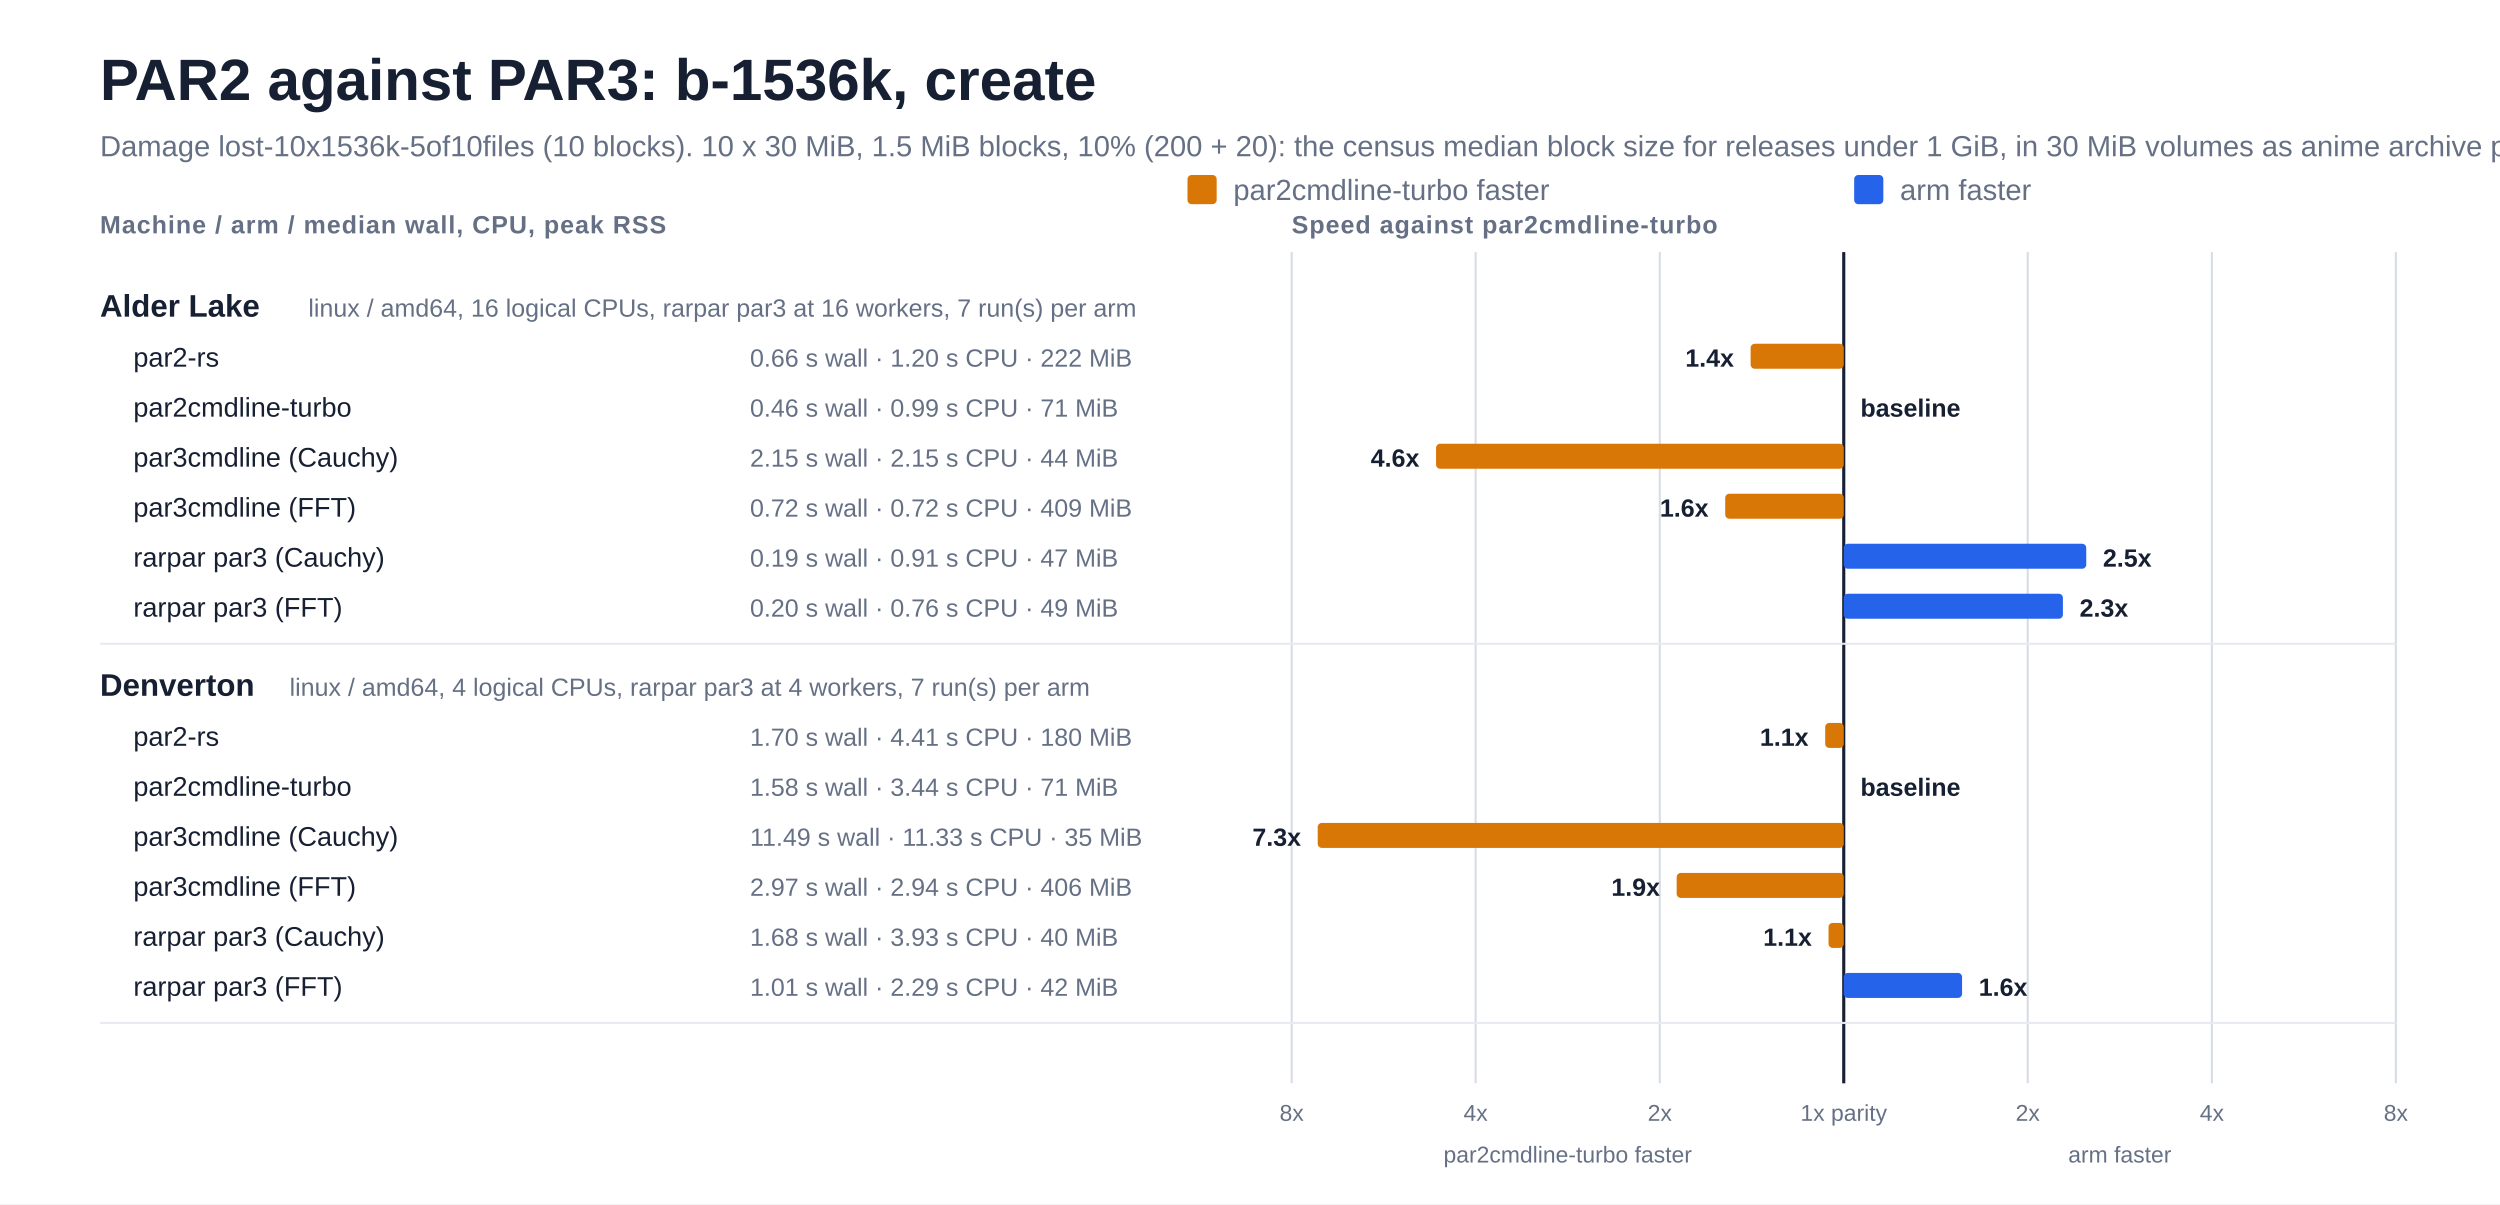
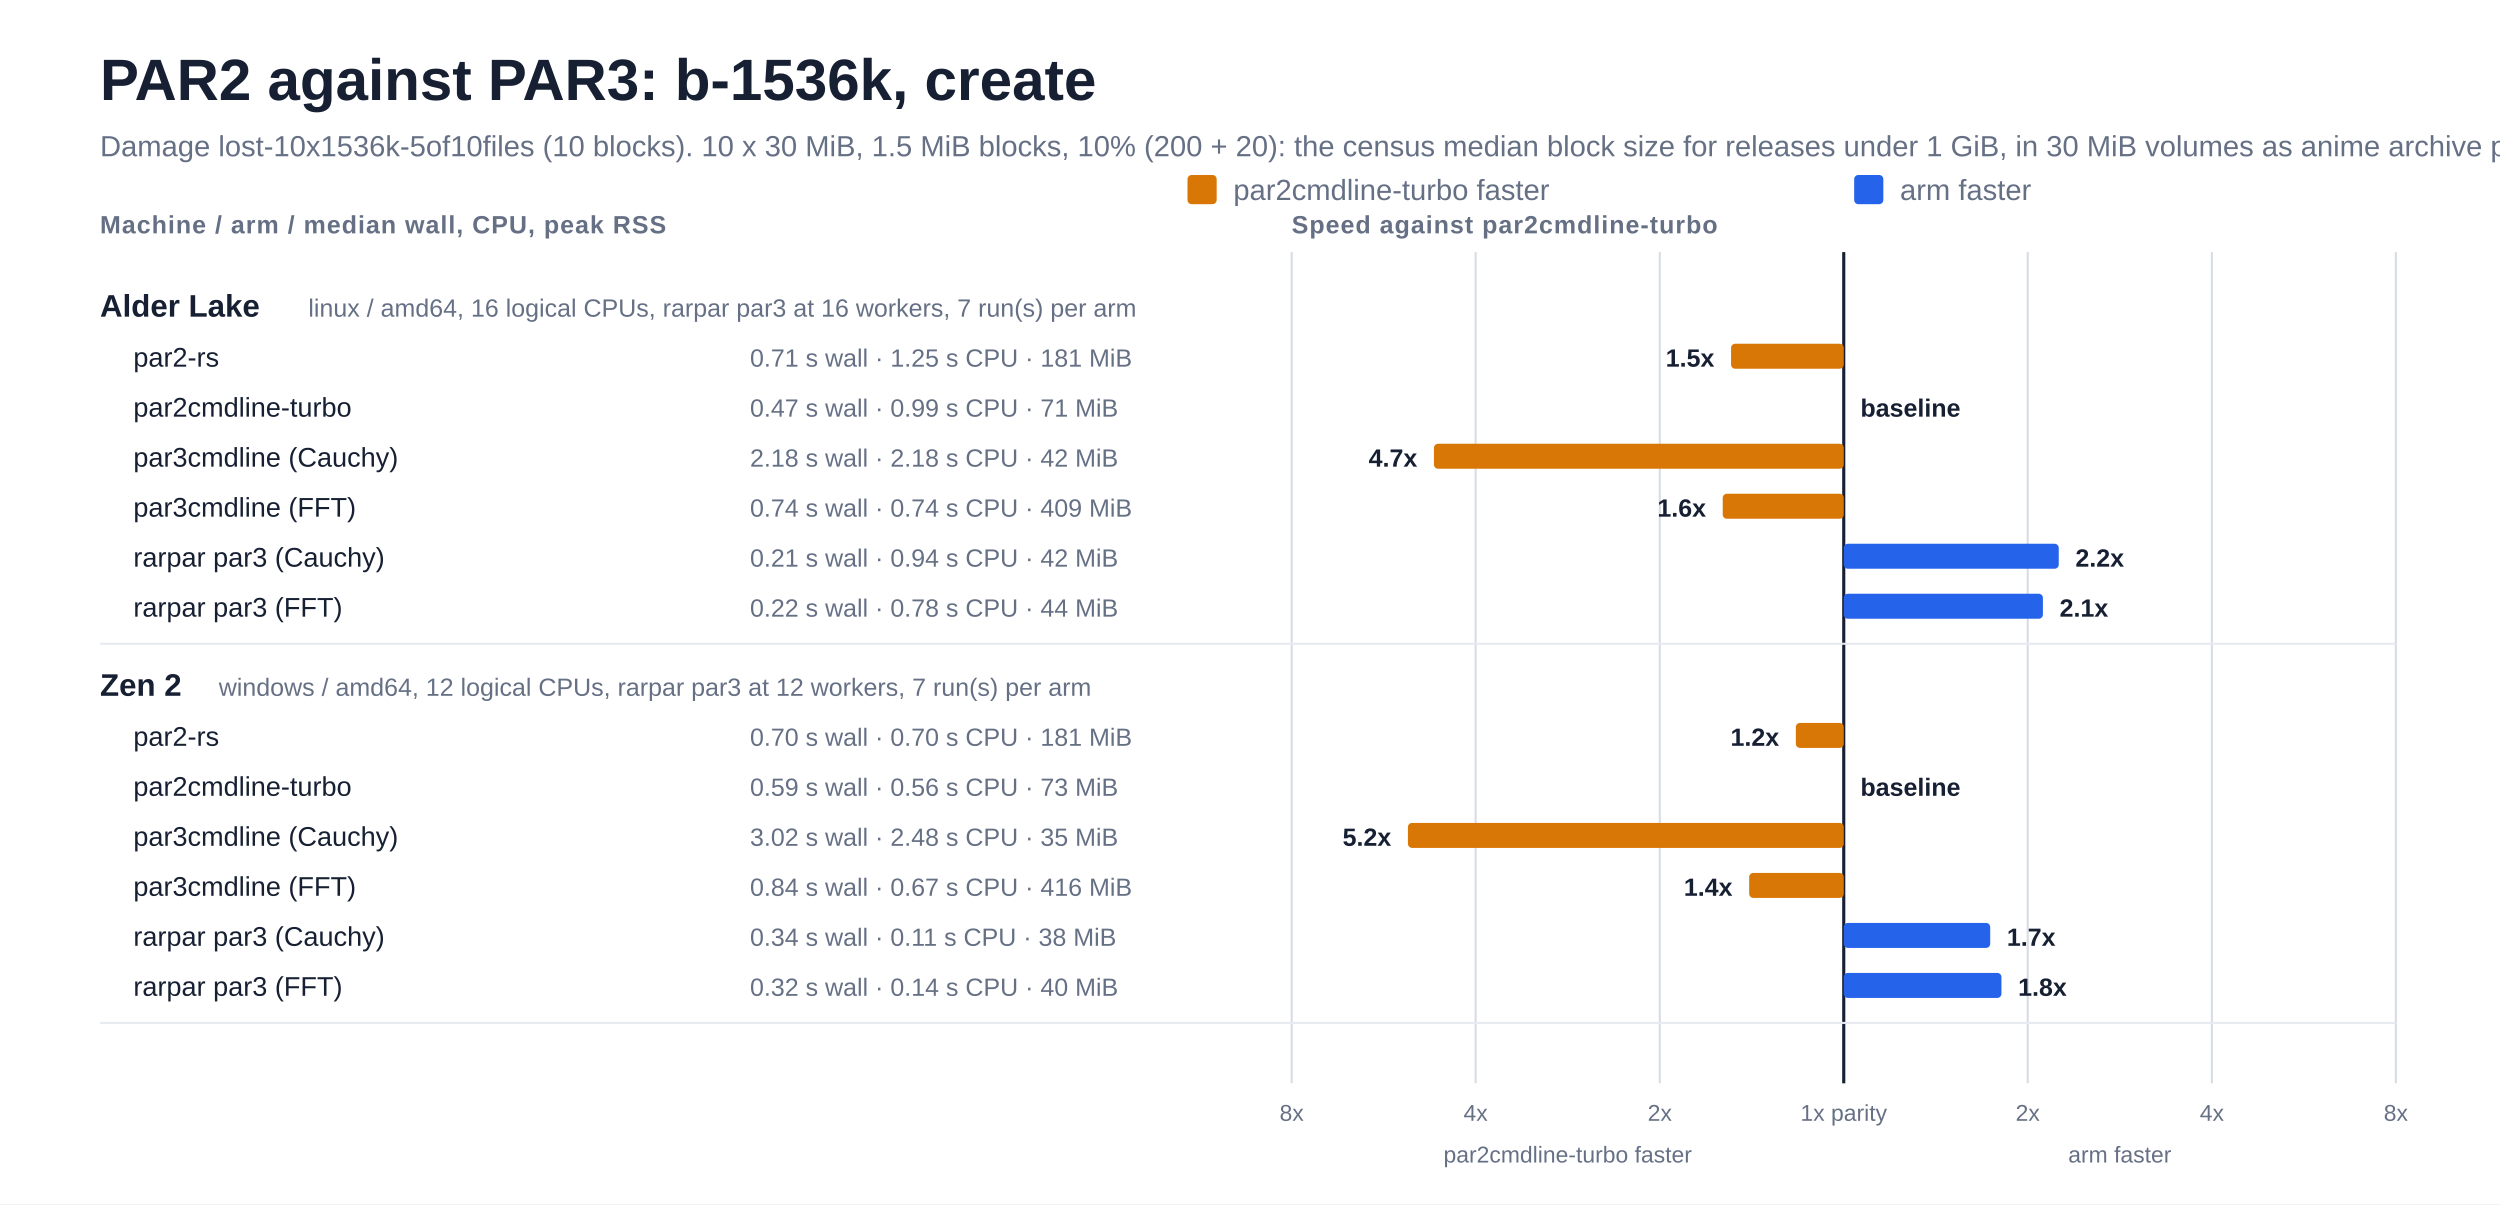
<svg xmlns="http://www.w3.org/2000/svg" width="1200" height="578" viewBox="0 0 1200 578" role="img" aria-labelledby="title desc">
  <style>
    .bg { fill: #ffffff; } text { font-family: Arial, sans-serif; fill: #172033; }
    .title { font-size: 28px; font-weight: 600; } .subtitle { font-size: 14px; fill: #667085; }
    .column { font-size: 12px; font-weight: 600; fill: #667085; letter-spacing: .04em; text-transform: uppercase; }
    .machine { font-size: 15px; font-weight: 600; } .workload { font-size: 13px; font-weight: 500; }
    .timing { font-size: 12px; fill: #667085; } .tick { font-size: 11px; fill: #667085; } .ratio { font-size: 12px; font-weight: 600; }
    .grid { stroke: #d7dce5; stroke-width: 1; } .parity { stroke: #172033; stroke-width: 1.5; } .rule { stroke: #e7eaf0; stroke-width: 1; }
    .cpu { fill: #2563eb; } .gpu { fill: #7c3aed; } .slower { fill: #d97706; }
    @media (prefers-color-scheme: dark) { .bg { fill: #0d1117; } text { fill: #e6edf3; } .subtitle, .column, .timing, .tick { fill: #9ca7b5; } .grid { stroke: #30363d; } .parity { stroke: #e6edf3; } .rule { stroke: #21262d; } .cpu { fill: #58a6ff; } .gpu { fill: #bc8cff; } .slower { fill: #f2a65a; } }
  </style>
  <rect class="bg" width="1200" height="578" />
  <text class="title" x="48" y="48">PAR2 against PAR3: b-1536k, create</text>
  <text class="subtitle" x="48" y="75">Damage lost-10x1536k-5of10files (10 blocks). 10 x 30 MiB, 1.5 MiB blocks, 10% (200 + 20): the census median block size for releases under 1 GiB, in 30 MiB volumes as anime archive posts use.</text>
  <g aria-label="Legend">
    <rect class="slower" x="570" y="84" width="14" height="14" rx="2" />
    <text class="subtitle" x="592" y="96">par2cmdline-turbo faster</text>
    <rect class="cpu" x="890" y="84" width="14" height="14" rx="2" />
    <text class="subtitle" x="912" y="96">arm faster</text>
  </g>
  <text class="column" x="48" y="112">Machine / arm / median wall, CPU, peak RSS</text>
  <text class="column" x="620" y="112">Speed against par2cmdline-turbo</text>
  <g aria-label="Relative speed axis">
    <line class="grid" x1="620.0" y1="121" x2="620.0" y2="520" />
    <text class="tick" x="620.0" y="538" text-anchor="middle">8x</text>
    <line class="grid" x1="708.3" y1="121" x2="708.3" y2="520" />
    <text class="tick" x="708.3" y="538" text-anchor="middle">4x</text>
    <line class="grid" x1="796.7" y1="121" x2="796.7" y2="520" />
    <text class="tick" x="796.7" y="538" text-anchor="middle">2x</text>
    <line class="parity" x1="885.0" y1="121" x2="885.0" y2="520" />
    <text class="tick" x="885.0" y="538" text-anchor="middle">1x parity</text>
    <line class="grid" x1="973.3" y1="121" x2="973.3" y2="520" />
    <text class="tick" x="973.3" y="538" text-anchor="middle">2x</text>
    <line class="grid" x1="1061.7" y1="121" x2="1061.7" y2="520" />
    <text class="tick" x="1061.7" y="538" text-anchor="middle">4x</text>
    <line class="grid" x1="1150.0" y1="121" x2="1150.0" y2="520" />
    <text class="tick" x="1150.0" y="538" text-anchor="middle">8x</text>
    <text class="tick" x="752.5" y="558" text-anchor="middle">par2cmdline-turbo faster</text>
    <text class="tick" x="1017.5" y="558" text-anchor="middle">arm faster</text>
  </g>
  <g aria-label="b-1536k create rows">
    <text class="machine" x="48" y="152">Alder Lake</text>
    <text class="timing" x="148" y="152">linux / amd64, 16 logical CPUs, rarpar par3 at 16 workers, 7 run(s) per arm</text>
    <text class="workload" x="64" y="176">par2-rs</text>
-     <text class="timing" x="360" y="176">0.66 s wall  ·  1.20 s CPU  ·  222 MiB</text>
-     <rect class="slower" x="840.3" y="165" width="44.7" height="12" rx="2" />
-     <text class="ratio" x="832.3" y="176" text-anchor="end">1.4x</text>
+     <text class="timing" x="360" y="176">0.71 s wall  ·  1.25 s CPU  ·  181 MiB</text>
+     <rect class="slower" x="830.9" y="165" width="54.1" height="12" rx="2" />
+     <text class="ratio" x="822.9" y="176" text-anchor="end">1.5x</text>
    <text class="workload" x="64" y="200">par2cmdline-turbo</text>
-     <text class="timing" x="360" y="200">0.46 s wall  ·  0.99 s CPU  ·  71 MiB</text>
+     <text class="timing" x="360" y="200">0.47 s wall  ·  0.99 s CPU  ·  71 MiB</text>
    <text class="ratio" x="893.0" y="200">baseline</text>
    <text class="workload" x="64" y="224">par3cmdline (Cauchy)</text>
-     <text class="timing" x="360" y="224">2.15 s wall  ·  2.15 s CPU  ·  44 MiB</text>
-     <rect class="slower" x="689.3" y="213" width="195.7" height="12" rx="2" />
-     <text class="ratio" x="681.3" y="224" text-anchor="end">4.6x</text>
+     <text class="timing" x="360" y="224">2.18 s wall  ·  2.18 s CPU  ·  42 MiB</text>
+     <rect class="slower" x="688.3" y="213" width="196.7" height="12" rx="2" />
+     <text class="ratio" x="680.3" y="224" text-anchor="end">4.7x</text>
    <text class="workload" x="64" y="248">par3cmdline (FFT)</text>
-     <text class="timing" x="360" y="248">0.72 s wall  ·  0.72 s CPU  ·  409 MiB</text>
-     <rect class="slower" x="828.1" y="237" width="56.9" height="12" rx="2" />
-     <text class="ratio" x="820.1" y="248" text-anchor="end">1.6x</text>
+     <text class="timing" x="360" y="248">0.74 s wall  ·  0.74 s CPU  ·  409 MiB</text>
+     <rect class="slower" x="826.9" y="237" width="58.1" height="12" rx="2" />
+     <text class="ratio" x="818.9" y="248" text-anchor="end">1.6x</text>
    <text class="workload" x="64" y="272">rarpar par3 (Cauchy)</text>
-     <text class="timing" x="360" y="272">0.19 s wall  ·  0.91 s CPU  ·  47 MiB</text>
-     <rect class="cpu" x="885.0" y="261" width="116.4" height="12" rx="2" />
-     <text class="ratio" x="1009.4" y="272">2.5x</text>
+     <text class="timing" x="360" y="272">0.21 s wall  ·  0.94 s CPU  ·  42 MiB</text>
+     <rect class="cpu" x="885.0" y="261" width="103.2" height="12" rx="2" />
+     <text class="ratio" x="996.2" y="272">2.2x</text>
    <text class="workload" x="64" y="296">rarpar par3 (FFT)</text>
-     <text class="timing" x="360" y="296">0.20 s wall  ·  0.76 s CPU  ·  49 MiB</text>
-     <rect class="cpu" x="885.0" y="285" width="105.2" height="12" rx="2" />
-     <text class="ratio" x="998.2" y="296">2.3x</text>
+     <text class="timing" x="360" y="296">0.22 s wall  ·  0.78 s CPU  ·  44 MiB</text>
+     <rect class="cpu" x="885.0" y="285" width="95.6" height="12" rx="2" />
+     <text class="ratio" x="988.6" y="296">2.1x</text>
    <line class="rule" x1="48" y1="309" x2="1150" y2="309" />
-     <text class="machine" x="48" y="334">Denverton</text>
-     <text class="timing" x="139" y="334">linux / amd64, 4 logical CPUs, rarpar par3 at 4 workers, 7 run(s) per arm</text>
+     <text class="machine" x="48" y="334">Zen 2</text>
+     <text class="timing" x="105" y="334">windows / amd64, 12 logical CPUs, rarpar par3 at 12 workers, 7 run(s) per arm</text>
    <text class="workload" x="64" y="358">par2-rs</text>
-     <text class="timing" x="360" y="358">1.70 s wall  ·  4.41 s CPU  ·  180 MiB</text>
-     <rect class="slower" x="876.1" y="347" width="8.9" height="12" rx="2" />
-     <text class="ratio" x="868.1" y="358" text-anchor="end">1.1x</text>
+     <text class="timing" x="360" y="358">0.70 s wall  ·  0.70 s CPU  ·  181 MiB</text>
+     <rect class="slower" x="862.0" y="347" width="23.0" height="12" rx="2" />
+     <text class="ratio" x="854.0" y="358" text-anchor="end">1.2x</text>
    <text class="workload" x="64" y="382">par2cmdline-turbo</text>
-     <text class="timing" x="360" y="382">1.58 s wall  ·  3.44 s CPU  ·  71 MiB</text>
+     <text class="timing" x="360" y="382">0.59 s wall  ·  0.56 s CPU  ·  73 MiB</text>
    <text class="ratio" x="893.0" y="382">baseline</text>
    <text class="workload" x="64" y="406">par3cmdline (Cauchy)</text>
-     <text class="timing" x="360" y="406">11.49 s wall  ·  11.33 s CPU  ·  35 MiB</text>
-     <rect class="slower" x="632.5" y="395" width="252.5" height="12" rx="2" />
-     <text class="ratio" x="624.5" y="406" text-anchor="end">7.3x</text>
+     <text class="timing" x="360" y="406">3.02 s wall  ·  2.48 s CPU  ·  35 MiB</text>
+     <rect class="slower" x="675.8" y="395" width="209.2" height="12" rx="2" />
+     <text class="ratio" x="667.8" y="406" text-anchor="end">5.2x</text>
    <text class="workload" x="64" y="430">par3cmdline (FFT)</text>
-     <text class="timing" x="360" y="430">2.97 s wall  ·  2.94 s CPU  ·  406 MiB</text>
-     <rect class="slower" x="804.8" y="419" width="80.2" height="12" rx="2" />
-     <text class="ratio" x="796.8" y="430" text-anchor="end">1.9x</text>
+     <text class="timing" x="360" y="430">0.84 s wall  ·  0.67 s CPU  ·  416 MiB</text>
+     <rect class="slower" x="839.6" y="419" width="45.4" height="12" rx="2" />
+     <text class="ratio" x="831.6" y="430" text-anchor="end">1.4x</text>
    <text class="workload" x="64" y="454">rarpar par3 (Cauchy)</text>
-     <text class="timing" x="360" y="454">1.68 s wall  ·  3.93 s CPU  ·  40 MiB</text>
-     <rect class="slower" x="877.7" y="443" width="7.3" height="12" rx="2" />
-     <text class="ratio" x="869.7" y="454" text-anchor="end">1.1x</text>
+     <text class="timing" x="360" y="454">0.34 s wall  ·  0.11 s CPU  ·  38 MiB</text>
+     <rect class="cpu" x="885.0" y="443" width="70.3" height="12" rx="2" />
+     <text class="ratio" x="963.3" y="454">1.7x</text>
    <text class="workload" x="64" y="478">rarpar par3 (FFT)</text>
-     <text class="timing" x="360" y="478">1.01 s wall  ·  2.29 s CPU  ·  42 MiB</text>
-     <rect class="cpu" x="885.0" y="467" width="56.8" height="12" rx="2" />
-     <text class="ratio" x="949.8" y="478">1.6x</text>
+     <text class="timing" x="360" y="478">0.32 s wall  ·  0.14 s CPU  ·  40 MiB</text>
+     <rect class="cpu" x="885.0" y="467" width="75.7" height="12" rx="2" />
+     <text class="ratio" x="968.7" y="478">1.8x</text>
    <line class="rule" x1="48" y1="491" x2="1150" y2="491" />
  </g>
</svg>
